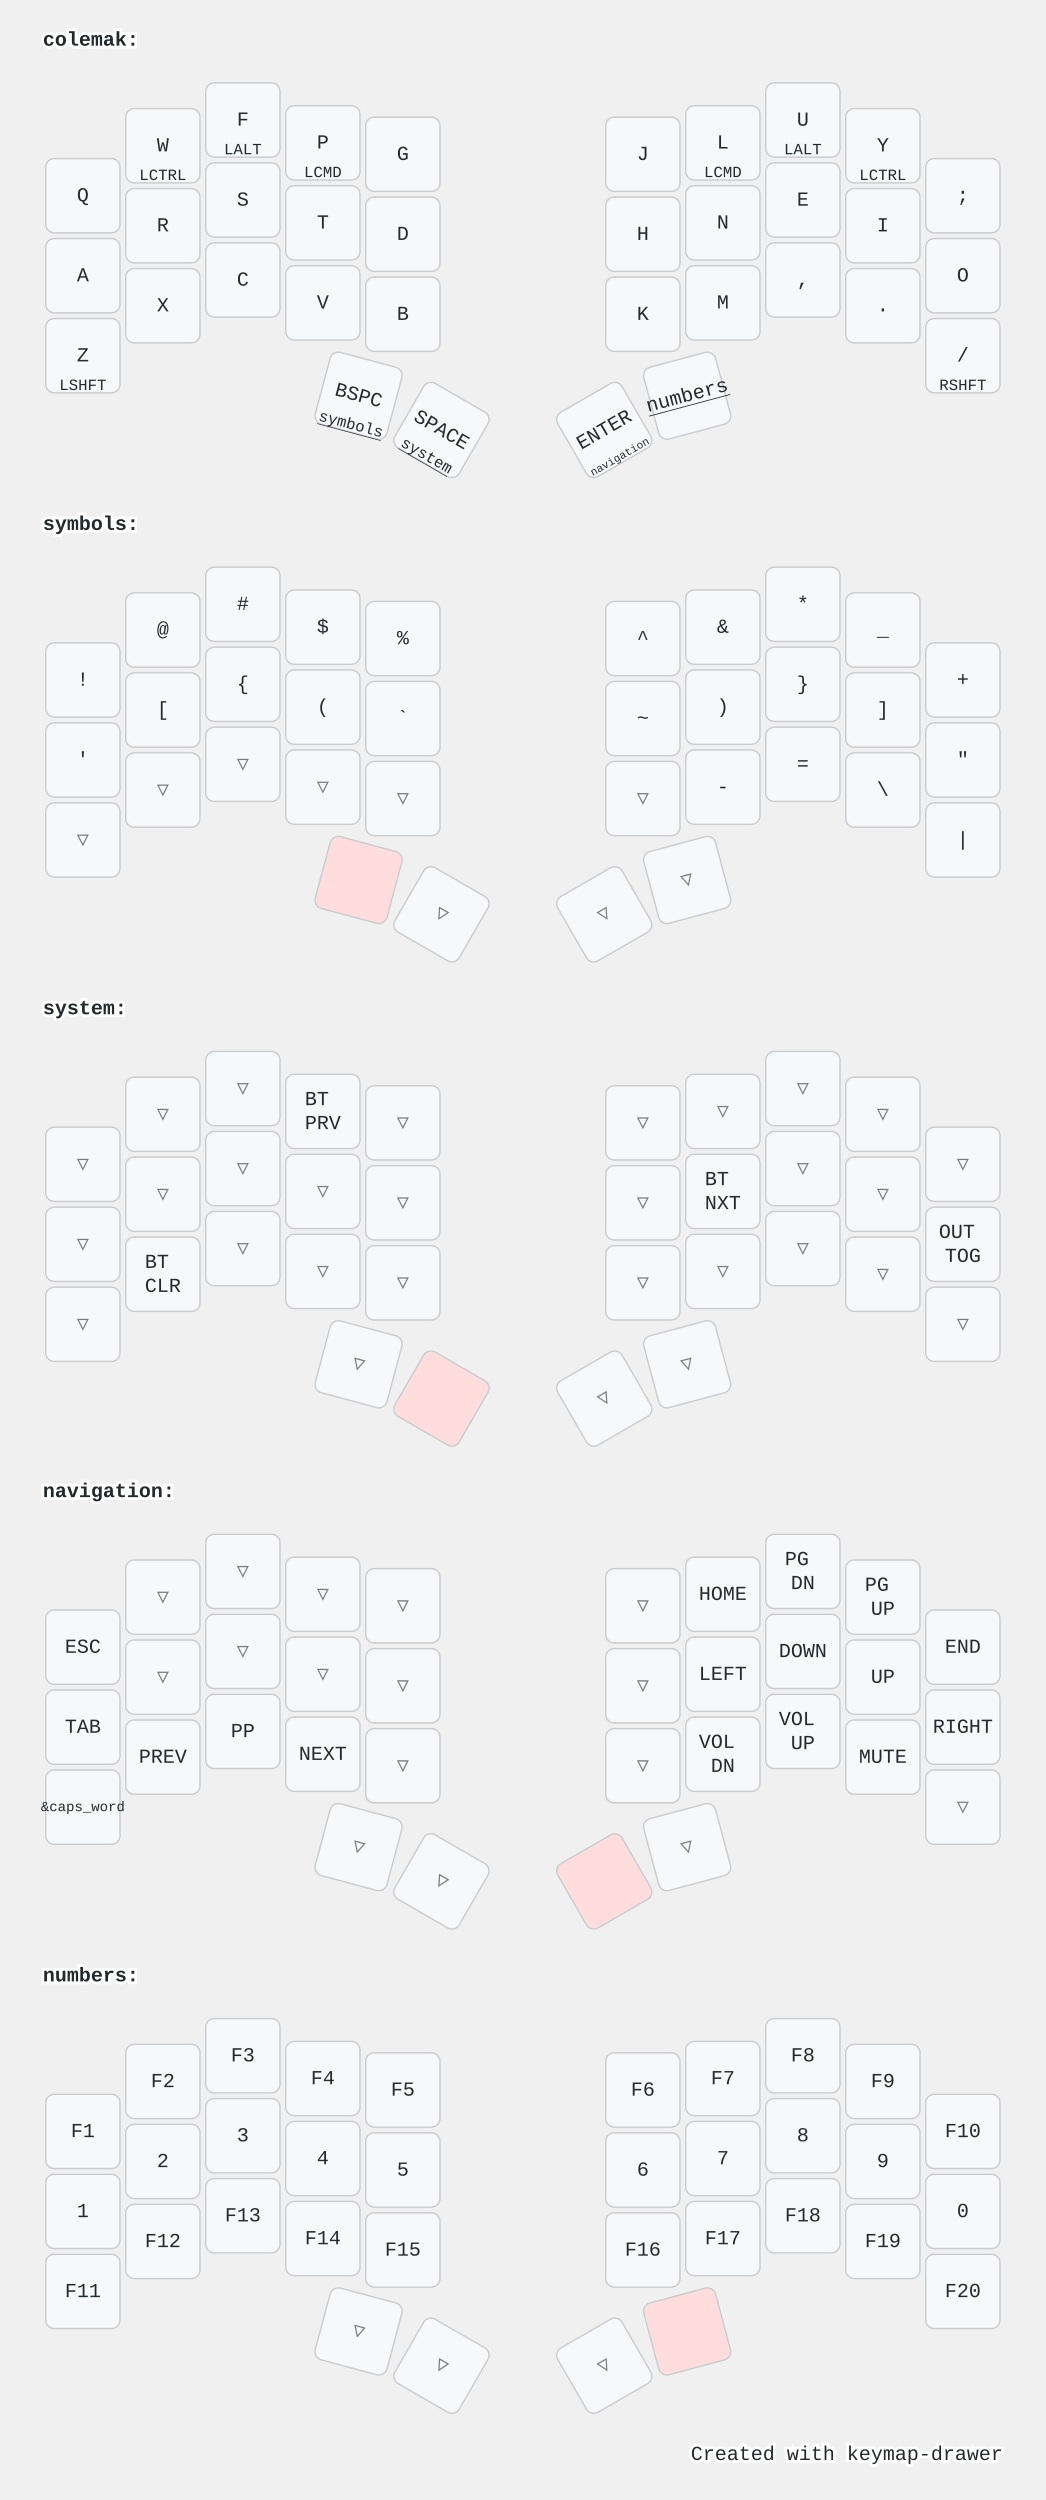
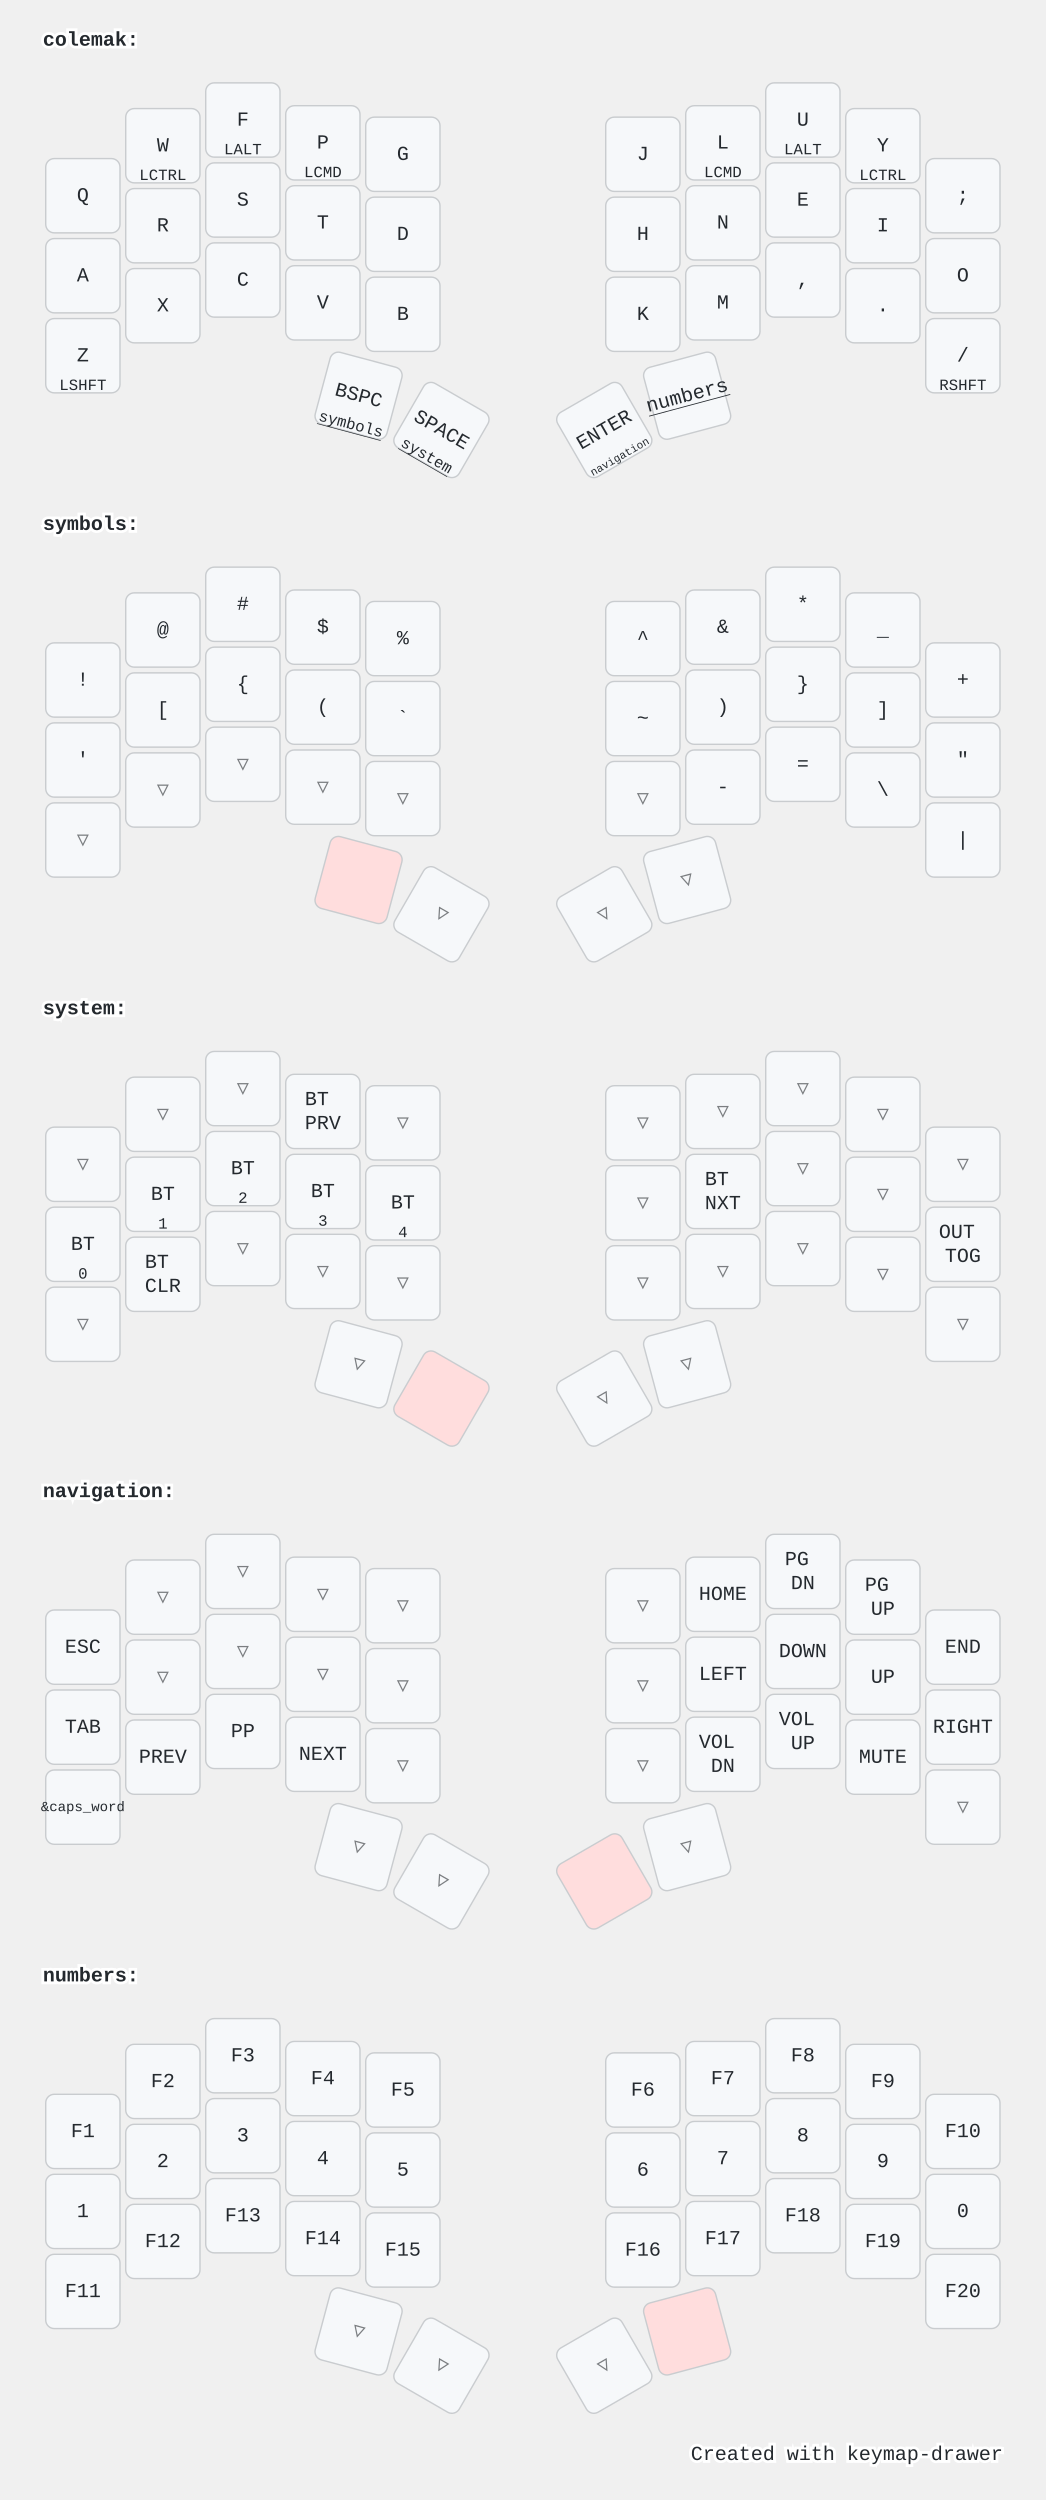
<svg xmlns="http://www.w3.org/2000/svg" width="732" height="1750" viewBox="0 0 732 1750" class="keymap">
  <style>/* inherit to force styles through use tags */
svg path {
    fill: inherit;
}

/* font and background color specifications */
svg.keymap {
    font-family: SFMono-Regular,Consolas,Liberation Mono,Menlo,monospace;
    font-size: 14px;
    font-kerning: normal;
    text-rendering: optimizeLegibility;
    fill: #24292e;
}

/* default key styling */
rect.key {
    fill: #f6f8fa;
}

rect.key, rect.combo {
    stroke: #c9cccf;
    stroke-width: 1;
}

/* default key side styling, only used is draw_key_sides is set */
rect.side {
    filter: brightness(90%);
}

/* color accent for combo boxes */
rect.combo, rect.combo-separate {
    fill: #cdf;
}

/* color accent for held keys */
rect.held, rect.combo.held {
    fill: #fdd;
}

/* color accent for ghost (optional) keys */
rect.ghost, rect.combo.ghost {
    stroke-dasharray: 4, 4;
    stroke-width: 2;
}

text {
    text-anchor: middle;
    dominant-baseline: middle;
}

/* styling for layer labels */
text.label {
    font-weight: bold;
    text-anchor: start;
    stroke: white;
    stroke-width: 4;
    paint-order: stroke;
}

/* styling for optional footer */
text.footer {
    text-anchor: end;
    dominant-baseline: auto;
    stroke: white;
    stroke-width: 4;
    paint-order: stroke;
}

/* styling for combo tap, and key hold/shifted label text */
text.combo, text.hold, text.shifted {
    font-size: 11px;
}

text.hold {
    text-anchor: middle;
    dominant-baseline: auto;
}

text.shifted {
    text-anchor: middle;
    dominant-baseline: hanging;
}

text.layer-activator {
    text-decoration: underline;
}

/* styling for hold/shifted label text in combo box */
text.combo.hold, text.combo.shifted {
    font-size: 8px;
}

/* lighter symbol for transparent keys */
text.trans {
    fill: #7b7e81;
}

/* styling for combo dendrons */
path.combo {
    stroke-width: 1;
    stroke: gray;
    fill: none;
}

/* Start Tabler Icons Cleanup */
/* cannot use height/width with glyphs */
.icon-tabler &gt; path {
    fill: inherit;
    stroke: inherit;
    stroke-width: 2;
}
/* hide tabler's default box */
.icon-tabler &gt; path[stroke="none"][fill="none"] {
    visibility: hidden;
}
/* End Tabler Icons Cleanup */

@media (prefers-color-scheme: dark) {
svg.keymap { fill: #d1d6db; }
rect.key { fill: #3f4750; }
rect.key, rect.combo { stroke: #60666c; }
rect.combo, rect.combo-separate { fill: #1f3d7a; }
rect.held, rect.combo.held { fill: #854747; }
text.label, text.footer { stroke: black; }
text.trans { fill: #7e8184; }
path.combo { stroke: #7f7f7f; }

}</style>
  <g transform="translate(30, 0)" class="layer-colemak">
    <text x="0" y="28" class="label" id="colemak">colemak:</text>
    <g transform="translate(0, 56)">
      <g transform="translate(28, 81)" class="key keypos-0">
        <rect rx="6" ry="6" x="-26" y="-26" width="52" height="52" class="key" />
        <text x="0" y="0" class="key tap">Q</text>
      </g>
      <g transform="translate(84, 46)" class="key keypos-1">
        <rect rx="6" ry="6" x="-26" y="-26" width="52" height="52" class="key" />
        <text x="0" y="0" class="key tap">W</text>
        <text x="0" y="24" class="key hold">LCTRL</text>
      </g>
      <g transform="translate(140, 28)" class="key keypos-2">
        <rect rx="6" ry="6" x="-26" y="-26" width="52" height="52" class="key" />
        <text x="0" y="0" class="key tap">F</text>
        <text x="0" y="24" class="key hold">LALT</text>
      </g>
      <g transform="translate(196, 44)" class="key keypos-3">
        <rect rx="6" ry="6" x="-26" y="-26" width="52" height="52" class="key" />
        <text x="0" y="0" class="key tap">P</text>
        <text x="0" y="24" class="key hold">LCMD</text>
      </g>
      <g transform="translate(252, 52)" class="key keypos-4">
        <rect rx="6" ry="6" x="-26" y="-26" width="52" height="52" class="key" />
        <text x="0" y="0" class="key tap">G</text>
      </g>
      <g transform="translate(420, 52)" class="key keypos-5">
        <rect rx="6" ry="6" x="-26" y="-26" width="52" height="52" class="key" />
        <text x="0" y="0" class="key tap">J</text>
      </g>
      <g transform="translate(476, 44)" class="key keypos-6">
        <rect rx="6" ry="6" x="-26" y="-26" width="52" height="52" class="key" />
        <text x="0" y="0" class="key tap">L</text>
        <text x="0" y="24" class="key hold">LCMD</text>
      </g>
      <g transform="translate(532, 28)" class="key keypos-7">
        <rect rx="6" ry="6" x="-26" y="-26" width="52" height="52" class="key" />
        <text x="0" y="0" class="key tap">U</text>
        <text x="0" y="24" class="key hold">LALT</text>
      </g>
      <g transform="translate(588, 46)" class="key keypos-8">
        <rect rx="6" ry="6" x="-26" y="-26" width="52" height="52" class="key" />
        <text x="0" y="0" class="key tap">Y</text>
        <text x="0" y="24" class="key hold">LCTRL</text>
      </g>
      <g transform="translate(644, 81)" class="key keypos-9">
        <rect rx="6" ry="6" x="-26" y="-26" width="52" height="52" class="key" />
        <text x="0" y="0" class="key tap">;</text>
      </g>
      <g transform="translate(28, 137)" class="key keypos-10">
        <rect rx="6" ry="6" x="-26" y="-26" width="52" height="52" class="key" />
        <text x="0" y="0" class="key tap">A</text>
      </g>
      <g transform="translate(84, 102)" class="key keypos-11">
        <rect rx="6" ry="6" x="-26" y="-26" width="52" height="52" class="key" />
        <text x="0" y="0" class="key tap">R</text>
      </g>
      <g transform="translate(140, 84)" class="key keypos-12">
        <rect rx="6" ry="6" x="-26" y="-26" width="52" height="52" class="key" />
        <text x="0" y="0" class="key tap">S</text>
      </g>
      <g transform="translate(196, 100)" class="key keypos-13">
        <rect rx="6" ry="6" x="-26" y="-26" width="52" height="52" class="key" />
        <text x="0" y="0" class="key tap">T</text>
      </g>
      <g transform="translate(252, 108)" class="key keypos-14">
        <rect rx="6" ry="6" x="-26" y="-26" width="52" height="52" class="key" />
        <text x="0" y="0" class="key tap">D</text>
      </g>
      <g transform="translate(420, 108)" class="key keypos-15">
        <rect rx="6" ry="6" x="-26" y="-26" width="52" height="52" class="key" />
        <text x="0" y="0" class="key tap">H</text>
      </g>
      <g transform="translate(476, 100)" class="key keypos-16">
        <rect rx="6" ry="6" x="-26" y="-26" width="52" height="52" class="key" />
        <text x="0" y="0" class="key tap">N</text>
      </g>
      <g transform="translate(532, 84)" class="key keypos-17">
        <rect rx="6" ry="6" x="-26" y="-26" width="52" height="52" class="key" />
        <text x="0" y="0" class="key tap">E</text>
      </g>
      <g transform="translate(588, 102)" class="key keypos-18">
        <rect rx="6" ry="6" x="-26" y="-26" width="52" height="52" class="key" />
        <text x="0" y="0" class="key tap">I</text>
      </g>
      <g transform="translate(644, 137)" class="key keypos-19">
        <rect rx="6" ry="6" x="-26" y="-26" width="52" height="52" class="key" />
        <text x="0" y="0" class="key tap">O</text>
      </g>
      <g transform="translate(28, 193)" class="key keypos-20">
        <rect rx="6" ry="6" x="-26" y="-26" width="52" height="52" class="key" />
        <text x="0" y="0" class="key tap">Z</text>
        <text x="0" y="24" class="key hold">LSHFT</text>
      </g>
      <g transform="translate(84, 158)" class="key keypos-21">
        <rect rx="6" ry="6" x="-26" y="-26" width="52" height="52" class="key" />
        <text x="0" y="0" class="key tap">X</text>
      </g>
      <g transform="translate(140, 140)" class="key keypos-22">
        <rect rx="6" ry="6" x="-26" y="-26" width="52" height="52" class="key" />
        <text x="0" y="0" class="key tap">C</text>
      </g>
      <g transform="translate(196, 156)" class="key keypos-23">
        <rect rx="6" ry="6" x="-26" y="-26" width="52" height="52" class="key" />
        <text x="0" y="0" class="key tap">V</text>
      </g>
      <g transform="translate(252, 164)" class="key keypos-24">
        <rect rx="6" ry="6" x="-26" y="-26" width="52" height="52" class="key" />
        <text x="0" y="0" class="key tap">B</text>
      </g>
      <g transform="translate(420, 164)" class="key keypos-25">
        <rect rx="6" ry="6" x="-26" y="-26" width="52" height="52" class="key" />
        <text x="0" y="0" class="key tap">K</text>
      </g>
      <g transform="translate(476, 156)" class="key keypos-26">
        <rect rx="6" ry="6" x="-26" y="-26" width="52" height="52" class="key" />
        <text x="0" y="0" class="key tap">M</text>
      </g>
      <g transform="translate(532, 140)" class="key keypos-27">
        <rect rx="6" ry="6" x="-26" y="-26" width="52" height="52" class="key" />
        <text x="0" y="0" class="key tap">,</text>
      </g>
      <g transform="translate(588, 158)" class="key keypos-28">
        <rect rx="6" ry="6" x="-26" y="-26" width="52" height="52" class="key" />
        <text x="0" y="0" class="key tap">.</text>
      </g>
      <g transform="translate(644, 193)" class="key keypos-29">
        <rect rx="6" ry="6" x="-26" y="-26" width="52" height="52" class="key" />
        <text x="0" y="0" class="key tap">/</text>
        <text x="0" y="24" class="key hold">RSHFT</text>
      </g>
      <g transform="translate(221, 221) rotate(15.0)" class="key keypos-30">
        <rect rx="6" ry="6" x="-26" y="-26" width="52" height="52" class="key" />
        <text x="0" y="0" class="key tap">BSPC</text>
        <a href="#symbols">
          <text x="0" y="24" class="key hold layer-activator">symbols</text>
        </a>
      </g>
      <g transform="translate(279, 245) rotate(30.0)" class="key keypos-31">
        <rect rx="6" ry="6" x="-26" y="-26" width="52" height="52" class="key" />
        <text x="0" y="0" class="key tap">SPACE</text>
        <a href="#system">
          <text x="0" y="24" class="key hold layer-activator">system</text>
        </a>
      </g>
      <g transform="translate(393, 245) rotate(-30.0)" class="key keypos-32">
        <rect rx="6" ry="6" x="-26" y="-26" width="52" height="52" class="key" />
        <text x="0" y="0" class="key tap">ENTER</text>
        <a href="#navigation">
          <text x="0" y="24" class="key hold layer-activator">
            <tspan style="font-size: 70%">navigation</tspan>
          </text>
        </a>
      </g>
      <g transform="translate(451, 221) rotate(-15.0)" class="key keypos-33">
        <rect rx="6" ry="6" x="-26" y="-26" width="52" height="52" class="key" />
        <a href="#numbers">
          <text x="0" y="0" class="key tap layer-activator">numbers</text>
        </a>
      </g>
    </g>
  </g>
  <g transform="translate(30, 339)" class="layer-symbols">
    <text x="0" y="28" class="label" id="symbols">symbols:</text>
    <g transform="translate(0, 56)">
      <g transform="translate(28, 81)" class="key keypos-0">
        <rect rx="6" ry="6" x="-26" y="-26" width="52" height="52" class="key" />
        <text x="0" y="0" class="key tap">!</text>
      </g>
      <g transform="translate(84, 46)" class="key keypos-1">
        <rect rx="6" ry="6" x="-26" y="-26" width="52" height="52" class="key" />
        <text x="0" y="0" class="key tap">@</text>
      </g>
      <g transform="translate(140, 28)" class="key keypos-2">
        <rect rx="6" ry="6" x="-26" y="-26" width="52" height="52" class="key" />
        <text x="0" y="0" class="key tap">#</text>
      </g>
      <g transform="translate(196, 44)" class="key keypos-3">
        <rect rx="6" ry="6" x="-26" y="-26" width="52" height="52" class="key" />
        <text x="0" y="0" class="key tap">$</text>
      </g>
      <g transform="translate(252, 52)" class="key keypos-4">
        <rect rx="6" ry="6" x="-26" y="-26" width="52" height="52" class="key" />
        <text x="0" y="0" class="key tap">%</text>
      </g>
      <g transform="translate(420, 52)" class="key keypos-5">
        <rect rx="6" ry="6" x="-26" y="-26" width="52" height="52" class="key" />
        <text x="0" y="0" class="key tap">^</text>
      </g>
      <g transform="translate(476, 44)" class="key keypos-6">
        <rect rx="6" ry="6" x="-26" y="-26" width="52" height="52" class="key" />
        <text x="0" y="0" class="key tap">&amp;</text>
      </g>
      <g transform="translate(532, 28)" class="key keypos-7">
        <rect rx="6" ry="6" x="-26" y="-26" width="52" height="52" class="key" />
        <text x="0" y="0" class="key tap">*</text>
      </g>
      <g transform="translate(588, 46)" class="key keypos-8">
        <rect rx="6" ry="6" x="-26" y="-26" width="52" height="52" class="key" />
        <text x="0" y="0" class="key tap">_</text>
      </g>
      <g transform="translate(644, 81)" class="key keypos-9">
        <rect rx="6" ry="6" x="-26" y="-26" width="52" height="52" class="key" />
        <text x="0" y="0" class="key tap">+</text>
      </g>
      <g transform="translate(28, 137)" class="key keypos-10">
        <rect rx="6" ry="6" x="-26" y="-26" width="52" height="52" class="key" />
        <text x="0" y="0" class="key tap">'</text>
      </g>
      <g transform="translate(84, 102)" class="key keypos-11">
        <rect rx="6" ry="6" x="-26" y="-26" width="52" height="52" class="key" />
        <text x="0" y="0" class="key tap">[</text>
      </g>
      <g transform="translate(140, 84)" class="key keypos-12">
        <rect rx="6" ry="6" x="-26" y="-26" width="52" height="52" class="key" />
        <text x="0" y="0" class="key tap">{</text>
      </g>
      <g transform="translate(196, 100)" class="key keypos-13">
        <rect rx="6" ry="6" x="-26" y="-26" width="52" height="52" class="key" />
        <text x="0" y="0" class="key tap">(</text>
      </g>
      <g transform="translate(252, 108)" class="key keypos-14">
        <rect rx="6" ry="6" x="-26" y="-26" width="52" height="52" class="key" />
        <text x="0" y="0" class="key tap">`</text>
      </g>
      <g transform="translate(420, 108)" class="key keypos-15">
        <rect rx="6" ry="6" x="-26" y="-26" width="52" height="52" class="key" />
        <text x="0" y="0" class="key tap">~</text>
      </g>
      <g transform="translate(476, 100)" class="key keypos-16">
        <rect rx="6" ry="6" x="-26" y="-26" width="52" height="52" class="key" />
        <text x="0" y="0" class="key tap">)</text>
      </g>
      <g transform="translate(532, 84)" class="key keypos-17">
        <rect rx="6" ry="6" x="-26" y="-26" width="52" height="52" class="key" />
        <text x="0" y="0" class="key tap">}</text>
      </g>
      <g transform="translate(588, 102)" class="key keypos-18">
        <rect rx="6" ry="6" x="-26" y="-26" width="52" height="52" class="key" />
        <text x="0" y="0" class="key tap">]</text>
      </g>
      <g transform="translate(644, 137)" class="key keypos-19">
        <rect rx="6" ry="6" x="-26" y="-26" width="52" height="52" class="key" />
        <text x="0" y="0" class="key tap">"</text>
      </g>
      <g transform="translate(28, 193)" class="key trans keypos-20">
        <rect rx="6" ry="6" x="-26" y="-26" width="52" height="52" class="key trans" />
        <text x="0" y="0" class="key trans tap">▽</text>
      </g>
      <g transform="translate(84, 158)" class="key trans keypos-21">
        <rect rx="6" ry="6" x="-26" y="-26" width="52" height="52" class="key trans" />
        <text x="0" y="0" class="key trans tap">▽</text>
      </g>
      <g transform="translate(140, 140)" class="key trans keypos-22">
        <rect rx="6" ry="6" x="-26" y="-26" width="52" height="52" class="key trans" />
        <text x="0" y="0" class="key trans tap">▽</text>
      </g>
      <g transform="translate(196, 156)" class="key trans keypos-23">
        <rect rx="6" ry="6" x="-26" y="-26" width="52" height="52" class="key trans" />
        <text x="0" y="0" class="key trans tap">▽</text>
      </g>
      <g transform="translate(252, 164)" class="key trans keypos-24">
        <rect rx="6" ry="6" x="-26" y="-26" width="52" height="52" class="key trans" />
        <text x="0" y="0" class="key trans tap">▽</text>
      </g>
      <g transform="translate(420, 164)" class="key trans keypos-25">
        <rect rx="6" ry="6" x="-26" y="-26" width="52" height="52" class="key trans" />
        <text x="0" y="0" class="key trans tap">▽</text>
      </g>
      <g transform="translate(476, 156)" class="key keypos-26">
        <rect rx="6" ry="6" x="-26" y="-26" width="52" height="52" class="key" />
        <text x="0" y="0" class="key tap">-</text>
      </g>
      <g transform="translate(532, 140)" class="key keypos-27">
        <rect rx="6" ry="6" x="-26" y="-26" width="52" height="52" class="key" />
        <text x="0" y="0" class="key tap">=</text>
      </g>
      <g transform="translate(588, 158)" class="key keypos-28">
        <rect rx="6" ry="6" x="-26" y="-26" width="52" height="52" class="key" />
        <text x="0" y="0" class="key tap">\</text>
      </g>
      <g transform="translate(644, 193)" class="key keypos-29">
        <rect rx="6" ry="6" x="-26" y="-26" width="52" height="52" class="key" />
        <text x="0" y="0" class="key tap">|</text>
      </g>
      <g transform="translate(221, 221) rotate(15.0)" class="key held keypos-30">
        <rect rx="6" ry="6" x="-26" y="-26" width="52" height="52" class="key held" />
      </g>
      <g transform="translate(279, 245) rotate(30.0)" class="key trans keypos-31">
        <rect rx="6" ry="6" x="-26" y="-26" width="52" height="52" class="key trans" />
        <text x="0" y="0" class="key trans tap">▽</text>
      </g>
      <g transform="translate(393, 245) rotate(-30.0)" class="key trans keypos-32">
        <rect rx="6" ry="6" x="-26" y="-26" width="52" height="52" class="key trans" />
        <text x="0" y="0" class="key trans tap">▽</text>
      </g>
      <g transform="translate(451, 221) rotate(-15.0)" class="key trans keypos-33">
        <rect rx="6" ry="6" x="-26" y="-26" width="52" height="52" class="key trans" />
        <text x="0" y="0" class="key trans tap">▽</text>
      </g>
    </g>
  </g>
  <g transform="translate(30, 678)" class="layer-system">
    <text x="0" y="28" class="label" id="system">system:</text>
    <g transform="translate(0, 56)">
      <g transform="translate(28, 81)" class="key trans keypos-0">
        <rect rx="6" ry="6" x="-26" y="-26" width="52" height="52" class="key trans" />
        <text x="0" y="0" class="key trans tap">▽</text>
      </g>
      <g transform="translate(84, 46)" class="key trans keypos-1">
        <rect rx="6" ry="6" x="-26" y="-26" width="52" height="52" class="key trans" />
        <text x="0" y="0" class="key trans tap">▽</text>
      </g>
      <g transform="translate(140, 28)" class="key trans keypos-2">
        <rect rx="6" ry="6" x="-26" y="-26" width="52" height="52" class="key trans" />
        <text x="0" y="0" class="key trans tap">▽</text>
      </g>
      <g transform="translate(196, 44)" class="key keypos-3">
        <rect rx="6" ry="6" x="-26" y="-26" width="52" height="52" class="key" />
        <text x="0" y="0" class="key tap">
          <tspan x="0" dy="-0.6em">BT</tspan>
          <tspan x="0" dy="1.2em">PRV</tspan>
        </text>
      </g>
      <g transform="translate(252, 52)" class="key trans keypos-4">
        <rect rx="6" ry="6" x="-26" y="-26" width="52" height="52" class="key trans" />
        <text x="0" y="0" class="key trans tap">▽</text>
      </g>
      <g transform="translate(420, 52)" class="key trans keypos-5">
        <rect rx="6" ry="6" x="-26" y="-26" width="52" height="52" class="key trans" />
        <text x="0" y="0" class="key trans tap">▽</text>
      </g>
      <g transform="translate(476, 44)" class="key trans keypos-6">
        <rect rx="6" ry="6" x="-26" y="-26" width="52" height="52" class="key trans" />
        <text x="0" y="0" class="key trans tap">▽</text>
      </g>
      <g transform="translate(532, 28)" class="key trans keypos-7">
        <rect rx="6" ry="6" x="-26" y="-26" width="52" height="52" class="key trans" />
        <text x="0" y="0" class="key trans tap">▽</text>
      </g>
      <g transform="translate(588, 46)" class="key trans keypos-8">
        <rect rx="6" ry="6" x="-26" y="-26" width="52" height="52" class="key trans" />
        <text x="0" y="0" class="key trans tap">▽</text>
      </g>
      <g transform="translate(644, 81)" class="key trans keypos-9">
        <rect rx="6" ry="6" x="-26" y="-26" width="52" height="52" class="key trans" />
        <text x="0" y="0" class="key trans tap">▽</text>
      </g>
-       <g transform="translate(28, 137)" class="key trans keypos-10">
-         <rect rx="6" ry="6" x="-26" y="-26" width="52" height="52" class="key trans" />
-         <text x="0" y="0" class="key trans tap">▽</text>
-       </g>
-       <g transform="translate(84, 102)" class="key trans keypos-11">
-         <rect rx="6" ry="6" x="-26" y="-26" width="52" height="52" class="key trans" />
-         <text x="0" y="0" class="key trans tap">▽</text>
-       </g>
-       <g transform="translate(140, 84)" class="key trans keypos-12">
-         <rect rx="6" ry="6" x="-26" y="-26" width="52" height="52" class="key trans" />
-         <text x="0" y="0" class="key trans tap">▽</text>
-       </g>
-       <g transform="translate(196, 100)" class="key trans keypos-13">
-         <rect rx="6" ry="6" x="-26" y="-26" width="52" height="52" class="key trans" />
-         <text x="0" y="0" class="key trans tap">▽</text>
-       </g>
-       <g transform="translate(252, 108)" class="key trans keypos-14">
-         <rect rx="6" ry="6" x="-26" y="-26" width="52" height="52" class="key trans" />
-         <text x="0" y="0" class="key trans tap">▽</text>
+       <g transform="translate(28, 137)" class="key keypos-10">
+         <rect rx="6" ry="6" x="-26" y="-26" width="52" height="52" class="key" />
+         <text x="0" y="0" class="key tap">BT</text>
+         <text x="0" y="24" class="key hold">0</text>
+       </g>
+       <g transform="translate(84, 102)" class="key keypos-11">
+         <rect rx="6" ry="6" x="-26" y="-26" width="52" height="52" class="key" />
+         <text x="0" y="0" class="key tap">BT</text>
+         <text x="0" y="24" class="key hold">1</text>
+       </g>
+       <g transform="translate(140, 84)" class="key keypos-12">
+         <rect rx="6" ry="6" x="-26" y="-26" width="52" height="52" class="key" />
+         <text x="0" y="0" class="key tap">BT</text>
+         <text x="0" y="24" class="key hold">2</text>
+       </g>
+       <g transform="translate(196, 100)" class="key keypos-13">
+         <rect rx="6" ry="6" x="-26" y="-26" width="52" height="52" class="key" />
+         <text x="0" y="0" class="key tap">BT</text>
+         <text x="0" y="24" class="key hold">3</text>
+       </g>
+       <g transform="translate(252, 108)" class="key keypos-14">
+         <rect rx="6" ry="6" x="-26" y="-26" width="52" height="52" class="key" />
+         <text x="0" y="0" class="key tap">BT</text>
+         <text x="0" y="24" class="key hold">4</text>
      </g>
      <g transform="translate(420, 108)" class="key trans keypos-15">
        <rect rx="6" ry="6" x="-26" y="-26" width="52" height="52" class="key trans" />
        <text x="0" y="0" class="key trans tap">▽</text>
      </g>
      <g transform="translate(476, 100)" class="key keypos-16">
        <rect rx="6" ry="6" x="-26" y="-26" width="52" height="52" class="key" />
        <text x="0" y="0" class="key tap">
          <tspan x="0" dy="-0.6em">BT</tspan>
          <tspan x="0" dy="1.2em">NXT</tspan>
        </text>
      </g>
      <g transform="translate(532, 84)" class="key trans keypos-17">
        <rect rx="6" ry="6" x="-26" y="-26" width="52" height="52" class="key trans" />
        <text x="0" y="0" class="key trans tap">▽</text>
      </g>
      <g transform="translate(588, 102)" class="key trans keypos-18">
        <rect rx="6" ry="6" x="-26" y="-26" width="52" height="52" class="key trans" />
        <text x="0" y="0" class="key trans tap">▽</text>
      </g>
      <g transform="translate(644, 137)" class="key keypos-19">
        <rect rx="6" ry="6" x="-26" y="-26" width="52" height="52" class="key" />
        <text x="0" y="0" class="key tap">
          <tspan x="0" dy="-0.6em">OUT</tspan>
          <tspan x="0" dy="1.2em">TOG</tspan>
        </text>
      </g>
      <g transform="translate(28, 193)" class="key trans keypos-20">
        <rect rx="6" ry="6" x="-26" y="-26" width="52" height="52" class="key trans" />
        <text x="0" y="0" class="key trans tap">▽</text>
      </g>
      <g transform="translate(84, 158)" class="key keypos-21">
        <rect rx="6" ry="6" x="-26" y="-26" width="52" height="52" class="key" />
        <text x="0" y="0" class="key tap">
          <tspan x="0" dy="-0.6em">BT</tspan>
          <tspan x="0" dy="1.2em">CLR</tspan>
        </text>
      </g>
      <g transform="translate(140, 140)" class="key trans keypos-22">
        <rect rx="6" ry="6" x="-26" y="-26" width="52" height="52" class="key trans" />
        <text x="0" y="0" class="key trans tap">▽</text>
      </g>
      <g transform="translate(196, 156)" class="key trans keypos-23">
        <rect rx="6" ry="6" x="-26" y="-26" width="52" height="52" class="key trans" />
        <text x="0" y="0" class="key trans tap">▽</text>
      </g>
      <g transform="translate(252, 164)" class="key trans keypos-24">
        <rect rx="6" ry="6" x="-26" y="-26" width="52" height="52" class="key trans" />
        <text x="0" y="0" class="key trans tap">▽</text>
      </g>
      <g transform="translate(420, 164)" class="key trans keypos-25">
        <rect rx="6" ry="6" x="-26" y="-26" width="52" height="52" class="key trans" />
        <text x="0" y="0" class="key trans tap">▽</text>
      </g>
      <g transform="translate(476, 156)" class="key trans keypos-26">
        <rect rx="6" ry="6" x="-26" y="-26" width="52" height="52" class="key trans" />
        <text x="0" y="0" class="key trans tap">▽</text>
      </g>
      <g transform="translate(532, 140)" class="key trans keypos-27">
        <rect rx="6" ry="6" x="-26" y="-26" width="52" height="52" class="key trans" />
        <text x="0" y="0" class="key trans tap">▽</text>
      </g>
      <g transform="translate(588, 158)" class="key trans keypos-28">
        <rect rx="6" ry="6" x="-26" y="-26" width="52" height="52" class="key trans" />
        <text x="0" y="0" class="key trans tap">▽</text>
      </g>
      <g transform="translate(644, 193)" class="key trans keypos-29">
        <rect rx="6" ry="6" x="-26" y="-26" width="52" height="52" class="key trans" />
        <text x="0" y="0" class="key trans tap">▽</text>
      </g>
      <g transform="translate(221, 221) rotate(15.0)" class="key trans keypos-30">
        <rect rx="6" ry="6" x="-26" y="-26" width="52" height="52" class="key trans" />
        <text x="0" y="0" class="key trans tap">▽</text>
      </g>
      <g transform="translate(279, 245) rotate(30.0)" class="key held keypos-31">
        <rect rx="6" ry="6" x="-26" y="-26" width="52" height="52" class="key held" />
      </g>
      <g transform="translate(393, 245) rotate(-30.0)" class="key trans keypos-32">
        <rect rx="6" ry="6" x="-26" y="-26" width="52" height="52" class="key trans" />
        <text x="0" y="0" class="key trans tap">▽</text>
      </g>
      <g transform="translate(451, 221) rotate(-15.0)" class="key trans keypos-33">
        <rect rx="6" ry="6" x="-26" y="-26" width="52" height="52" class="key trans" />
        <text x="0" y="0" class="key trans tap">▽</text>
      </g>
    </g>
  </g>
  <g transform="translate(30, 1016)" class="layer-navigation">
    <text x="0" y="28" class="label" id="navigation">navigation:</text>
    <g transform="translate(0, 56)">
      <g transform="translate(28, 81)" class="key keypos-0">
        <rect rx="6" ry="6" x="-26" y="-26" width="52" height="52" class="key" />
        <text x="0" y="0" class="key tap">ESC</text>
      </g>
      <g transform="translate(84, 46)" class="key trans keypos-1">
        <rect rx="6" ry="6" x="-26" y="-26" width="52" height="52" class="key trans" />
        <text x="0" y="0" class="key trans tap">▽</text>
      </g>
      <g transform="translate(140, 28)" class="key trans keypos-2">
        <rect rx="6" ry="6" x="-26" y="-26" width="52" height="52" class="key trans" />
        <text x="0" y="0" class="key trans tap">▽</text>
      </g>
      <g transform="translate(196, 44)" class="key trans keypos-3">
        <rect rx="6" ry="6" x="-26" y="-26" width="52" height="52" class="key trans" />
        <text x="0" y="0" class="key trans tap">▽</text>
      </g>
      <g transform="translate(252, 52)" class="key trans keypos-4">
        <rect rx="6" ry="6" x="-26" y="-26" width="52" height="52" class="key trans" />
        <text x="0" y="0" class="key trans tap">▽</text>
      </g>
      <g transform="translate(420, 52)" class="key trans keypos-5">
        <rect rx="6" ry="6" x="-26" y="-26" width="52" height="52" class="key trans" />
        <text x="0" y="0" class="key trans tap">▽</text>
      </g>
      <g transform="translate(476, 44)" class="key keypos-6">
        <rect rx="6" ry="6" x="-26" y="-26" width="52" height="52" class="key" />
        <text x="0" y="0" class="key tap">HOME</text>
      </g>
      <g transform="translate(532, 28)" class="key keypos-7">
        <rect rx="6" ry="6" x="-26" y="-26" width="52" height="52" class="key" />
        <text x="0" y="0" class="key tap">
          <tspan x="0" dy="-0.6em">PG</tspan>
          <tspan x="0" dy="1.2em">DN</tspan>
        </text>
      </g>
      <g transform="translate(588, 46)" class="key keypos-8">
        <rect rx="6" ry="6" x="-26" y="-26" width="52" height="52" class="key" />
        <text x="0" y="0" class="key tap">
          <tspan x="0" dy="-0.6em">PG</tspan>
          <tspan x="0" dy="1.2em">UP</tspan>
        </text>
      </g>
      <g transform="translate(644, 81)" class="key keypos-9">
        <rect rx="6" ry="6" x="-26" y="-26" width="52" height="52" class="key" />
        <text x="0" y="0" class="key tap">END</text>
      </g>
      <g transform="translate(28, 137)" class="key keypos-10">
        <rect rx="6" ry="6" x="-26" y="-26" width="52" height="52" class="key" />
        <text x="0" y="0" class="key tap">TAB</text>
      </g>
      <g transform="translate(84, 102)" class="key trans keypos-11">
        <rect rx="6" ry="6" x="-26" y="-26" width="52" height="52" class="key trans" />
        <text x="0" y="0" class="key trans tap">▽</text>
      </g>
      <g transform="translate(140, 84)" class="key trans keypos-12">
        <rect rx="6" ry="6" x="-26" y="-26" width="52" height="52" class="key trans" />
        <text x="0" y="0" class="key trans tap">▽</text>
      </g>
      <g transform="translate(196, 100)" class="key trans keypos-13">
        <rect rx="6" ry="6" x="-26" y="-26" width="52" height="52" class="key trans" />
        <text x="0" y="0" class="key trans tap">▽</text>
      </g>
      <g transform="translate(252, 108)" class="key trans keypos-14">
        <rect rx="6" ry="6" x="-26" y="-26" width="52" height="52" class="key trans" />
        <text x="0" y="0" class="key trans tap">▽</text>
      </g>
      <g transform="translate(420, 108)" class="key trans keypos-15">
        <rect rx="6" ry="6" x="-26" y="-26" width="52" height="52" class="key trans" />
        <text x="0" y="0" class="key trans tap">▽</text>
      </g>
      <g transform="translate(476, 100)" class="key keypos-16">
        <rect rx="6" ry="6" x="-26" y="-26" width="52" height="52" class="key" />
        <text x="0" y="0" class="key tap">LEFT</text>
      </g>
      <g transform="translate(532, 84)" class="key keypos-17">
        <rect rx="6" ry="6" x="-26" y="-26" width="52" height="52" class="key" />
        <text x="0" y="0" class="key tap">DOWN</text>
      </g>
      <g transform="translate(588, 102)" class="key keypos-18">
        <rect rx="6" ry="6" x="-26" y="-26" width="52" height="52" class="key" />
        <text x="0" y="0" class="key tap">UP</text>
      </g>
      <g transform="translate(644, 137)" class="key keypos-19">
        <rect rx="6" ry="6" x="-26" y="-26" width="52" height="52" class="key" />
        <text x="0" y="0" class="key tap">RIGHT</text>
      </g>
      <g transform="translate(28, 193)" class="key keypos-20">
        <rect rx="6" ry="6" x="-26" y="-26" width="52" height="52" class="key" />
        <text x="0" y="0" class="key tap">
          <tspan style="font-size: 70%">&amp;caps_word</tspan>
        </text>
      </g>
      <g transform="translate(84, 158)" class="key keypos-21">
        <rect rx="6" ry="6" x="-26" y="-26" width="52" height="52" class="key" />
        <text x="0" y="0" class="key tap">PREV</text>
      </g>
      <g transform="translate(140, 140)" class="key keypos-22">
        <rect rx="6" ry="6" x="-26" y="-26" width="52" height="52" class="key" />
        <text x="0" y="0" class="key tap">PP</text>
      </g>
      <g transform="translate(196, 156)" class="key keypos-23">
        <rect rx="6" ry="6" x="-26" y="-26" width="52" height="52" class="key" />
        <text x="0" y="0" class="key tap">NEXT</text>
      </g>
      <g transform="translate(252, 164)" class="key trans keypos-24">
        <rect rx="6" ry="6" x="-26" y="-26" width="52" height="52" class="key trans" />
        <text x="0" y="0" class="key trans tap">▽</text>
      </g>
      <g transform="translate(420, 164)" class="key trans keypos-25">
        <rect rx="6" ry="6" x="-26" y="-26" width="52" height="52" class="key trans" />
        <text x="0" y="0" class="key trans tap">▽</text>
      </g>
      <g transform="translate(476, 156)" class="key keypos-26">
        <rect rx="6" ry="6" x="-26" y="-26" width="52" height="52" class="key" />
        <text x="0" y="0" class="key tap">
          <tspan x="0" dy="-0.6em">VOL</tspan>
          <tspan x="0" dy="1.2em">DN</tspan>
        </text>
      </g>
      <g transform="translate(532, 140)" class="key keypos-27">
        <rect rx="6" ry="6" x="-26" y="-26" width="52" height="52" class="key" />
        <text x="0" y="0" class="key tap">
          <tspan x="0" dy="-0.6em">VOL</tspan>
          <tspan x="0" dy="1.2em">UP</tspan>
        </text>
      </g>
      <g transform="translate(588, 158)" class="key keypos-28">
        <rect rx="6" ry="6" x="-26" y="-26" width="52" height="52" class="key" />
        <text x="0" y="0" class="key tap">MUTE</text>
      </g>
      <g transform="translate(644, 193)" class="key trans keypos-29">
        <rect rx="6" ry="6" x="-26" y="-26" width="52" height="52" class="key trans" />
        <text x="0" y="0" class="key trans tap">▽</text>
      </g>
      <g transform="translate(221, 221) rotate(15.0)" class="key trans keypos-30">
        <rect rx="6" ry="6" x="-26" y="-26" width="52" height="52" class="key trans" />
        <text x="0" y="0" class="key trans tap">▽</text>
      </g>
      <g transform="translate(279, 245) rotate(30.0)" class="key trans keypos-31">
        <rect rx="6" ry="6" x="-26" y="-26" width="52" height="52" class="key trans" />
        <text x="0" y="0" class="key trans tap">▽</text>
      </g>
      <g transform="translate(393, 245) rotate(-30.0)" class="key held keypos-32">
        <rect rx="6" ry="6" x="-26" y="-26" width="52" height="52" class="key held" />
      </g>
      <g transform="translate(451, 221) rotate(-15.0)" class="key trans keypos-33">
        <rect rx="6" ry="6" x="-26" y="-26" width="52" height="52" class="key trans" />
        <text x="0" y="0" class="key trans tap">▽</text>
      </g>
    </g>
  </g>
  <g transform="translate(30, 1355)" class="layer-numbers">
    <text x="0" y="28" class="label" id="numbers">numbers:</text>
    <g transform="translate(0, 56)">
      <g transform="translate(28, 81)" class="key keypos-0">
        <rect rx="6" ry="6" x="-26" y="-26" width="52" height="52" class="key" />
        <text x="0" y="0" class="key tap">F1</text>
      </g>
      <g transform="translate(84, 46)" class="key keypos-1">
        <rect rx="6" ry="6" x="-26" y="-26" width="52" height="52" class="key" />
        <text x="0" y="0" class="key tap">F2</text>
      </g>
      <g transform="translate(140, 28)" class="key keypos-2">
        <rect rx="6" ry="6" x="-26" y="-26" width="52" height="52" class="key" />
        <text x="0" y="0" class="key tap">F3</text>
      </g>
      <g transform="translate(196, 44)" class="key keypos-3">
        <rect rx="6" ry="6" x="-26" y="-26" width="52" height="52" class="key" />
        <text x="0" y="0" class="key tap">F4</text>
      </g>
      <g transform="translate(252, 52)" class="key keypos-4">
        <rect rx="6" ry="6" x="-26" y="-26" width="52" height="52" class="key" />
        <text x="0" y="0" class="key tap">F5</text>
      </g>
      <g transform="translate(420, 52)" class="key keypos-5">
        <rect rx="6" ry="6" x="-26" y="-26" width="52" height="52" class="key" />
        <text x="0" y="0" class="key tap">F6</text>
      </g>
      <g transform="translate(476, 44)" class="key keypos-6">
        <rect rx="6" ry="6" x="-26" y="-26" width="52" height="52" class="key" />
        <text x="0" y="0" class="key tap">F7</text>
      </g>
      <g transform="translate(532, 28)" class="key keypos-7">
        <rect rx="6" ry="6" x="-26" y="-26" width="52" height="52" class="key" />
        <text x="0" y="0" class="key tap">F8</text>
      </g>
      <g transform="translate(588, 46)" class="key keypos-8">
        <rect rx="6" ry="6" x="-26" y="-26" width="52" height="52" class="key" />
        <text x="0" y="0" class="key tap">F9</text>
      </g>
      <g transform="translate(644, 81)" class="key keypos-9">
        <rect rx="6" ry="6" x="-26" y="-26" width="52" height="52" class="key" />
        <text x="0" y="0" class="key tap">F10</text>
      </g>
      <g transform="translate(28, 137)" class="key keypos-10">
        <rect rx="6" ry="6" x="-26" y="-26" width="52" height="52" class="key" />
        <text x="0" y="0" class="key tap">1</text>
      </g>
      <g transform="translate(84, 102)" class="key keypos-11">
        <rect rx="6" ry="6" x="-26" y="-26" width="52" height="52" class="key" />
        <text x="0" y="0" class="key tap">2</text>
      </g>
      <g transform="translate(140, 84)" class="key keypos-12">
        <rect rx="6" ry="6" x="-26" y="-26" width="52" height="52" class="key" />
        <text x="0" y="0" class="key tap">3</text>
      </g>
      <g transform="translate(196, 100)" class="key keypos-13">
        <rect rx="6" ry="6" x="-26" y="-26" width="52" height="52" class="key" />
        <text x="0" y="0" class="key tap">4</text>
      </g>
      <g transform="translate(252, 108)" class="key keypos-14">
        <rect rx="6" ry="6" x="-26" y="-26" width="52" height="52" class="key" />
        <text x="0" y="0" class="key tap">5</text>
      </g>
      <g transform="translate(420, 108)" class="key keypos-15">
        <rect rx="6" ry="6" x="-26" y="-26" width="52" height="52" class="key" />
        <text x="0" y="0" class="key tap">6</text>
      </g>
      <g transform="translate(476, 100)" class="key keypos-16">
        <rect rx="6" ry="6" x="-26" y="-26" width="52" height="52" class="key" />
        <text x="0" y="0" class="key tap">7</text>
      </g>
      <g transform="translate(532, 84)" class="key keypos-17">
        <rect rx="6" ry="6" x="-26" y="-26" width="52" height="52" class="key" />
        <text x="0" y="0" class="key tap">8</text>
      </g>
      <g transform="translate(588, 102)" class="key keypos-18">
        <rect rx="6" ry="6" x="-26" y="-26" width="52" height="52" class="key" />
        <text x="0" y="0" class="key tap">9</text>
      </g>
      <g transform="translate(644, 137)" class="key keypos-19">
        <rect rx="6" ry="6" x="-26" y="-26" width="52" height="52" class="key" />
        <text x="0" y="0" class="key tap">0</text>
      </g>
      <g transform="translate(28, 193)" class="key keypos-20">
        <rect rx="6" ry="6" x="-26" y="-26" width="52" height="52" class="key" />
        <text x="0" y="0" class="key tap">F11</text>
      </g>
      <g transform="translate(84, 158)" class="key keypos-21">
        <rect rx="6" ry="6" x="-26" y="-26" width="52" height="52" class="key" />
        <text x="0" y="0" class="key tap">F12</text>
      </g>
      <g transform="translate(140, 140)" class="key keypos-22">
        <rect rx="6" ry="6" x="-26" y="-26" width="52" height="52" class="key" />
        <text x="0" y="0" class="key tap">F13</text>
      </g>
      <g transform="translate(196, 156)" class="key keypos-23">
        <rect rx="6" ry="6" x="-26" y="-26" width="52" height="52" class="key" />
        <text x="0" y="0" class="key tap">F14</text>
      </g>
      <g transform="translate(252, 164)" class="key keypos-24">
        <rect rx="6" ry="6" x="-26" y="-26" width="52" height="52" class="key" />
        <text x="0" y="0" class="key tap">F15</text>
      </g>
      <g transform="translate(420, 164)" class="key keypos-25">
        <rect rx="6" ry="6" x="-26" y="-26" width="52" height="52" class="key" />
        <text x="0" y="0" class="key tap">F16</text>
      </g>
      <g transform="translate(476, 156)" class="key keypos-26">
        <rect rx="6" ry="6" x="-26" y="-26" width="52" height="52" class="key" />
        <text x="0" y="0" class="key tap">F17</text>
      </g>
      <g transform="translate(532, 140)" class="key keypos-27">
        <rect rx="6" ry="6" x="-26" y="-26" width="52" height="52" class="key" />
        <text x="0" y="0" class="key tap">F18</text>
      </g>
      <g transform="translate(588, 158)" class="key keypos-28">
        <rect rx="6" ry="6" x="-26" y="-26" width="52" height="52" class="key" />
        <text x="0" y="0" class="key tap">F19</text>
      </g>
      <g transform="translate(644, 193)" class="key keypos-29">
        <rect rx="6" ry="6" x="-26" y="-26" width="52" height="52" class="key" />
        <text x="0" y="0" class="key tap">F20</text>
      </g>
      <g transform="translate(221, 221) rotate(15.0)" class="key trans keypos-30">
        <rect rx="6" ry="6" x="-26" y="-26" width="52" height="52" class="key trans" />
        <text x="0" y="0" class="key trans tap">▽</text>
      </g>
      <g transform="translate(279, 245) rotate(30.0)" class="key trans keypos-31">
        <rect rx="6" ry="6" x="-26" y="-26" width="52" height="52" class="key trans" />
        <text x="0" y="0" class="key trans tap">▽</text>
      </g>
      <g transform="translate(393, 245) rotate(-30.0)" class="key trans keypos-32">
        <rect rx="6" ry="6" x="-26" y="-26" width="52" height="52" class="key trans" />
        <text x="0" y="0" class="key trans tap">▽</text>
      </g>
      <g transform="translate(451, 221) rotate(-15.0)" class="key held keypos-33">
        <rect rx="6" ry="6" x="-26" y="-26" width="52" height="52" class="key held" />
      </g>
    </g>
  </g>
  <text x="702.0" y="1722.0" class="footer">Created with <a href="https://github.com/caksoylar/keymap-drawer">keymap-drawer</a>
  </text>
</svg>
